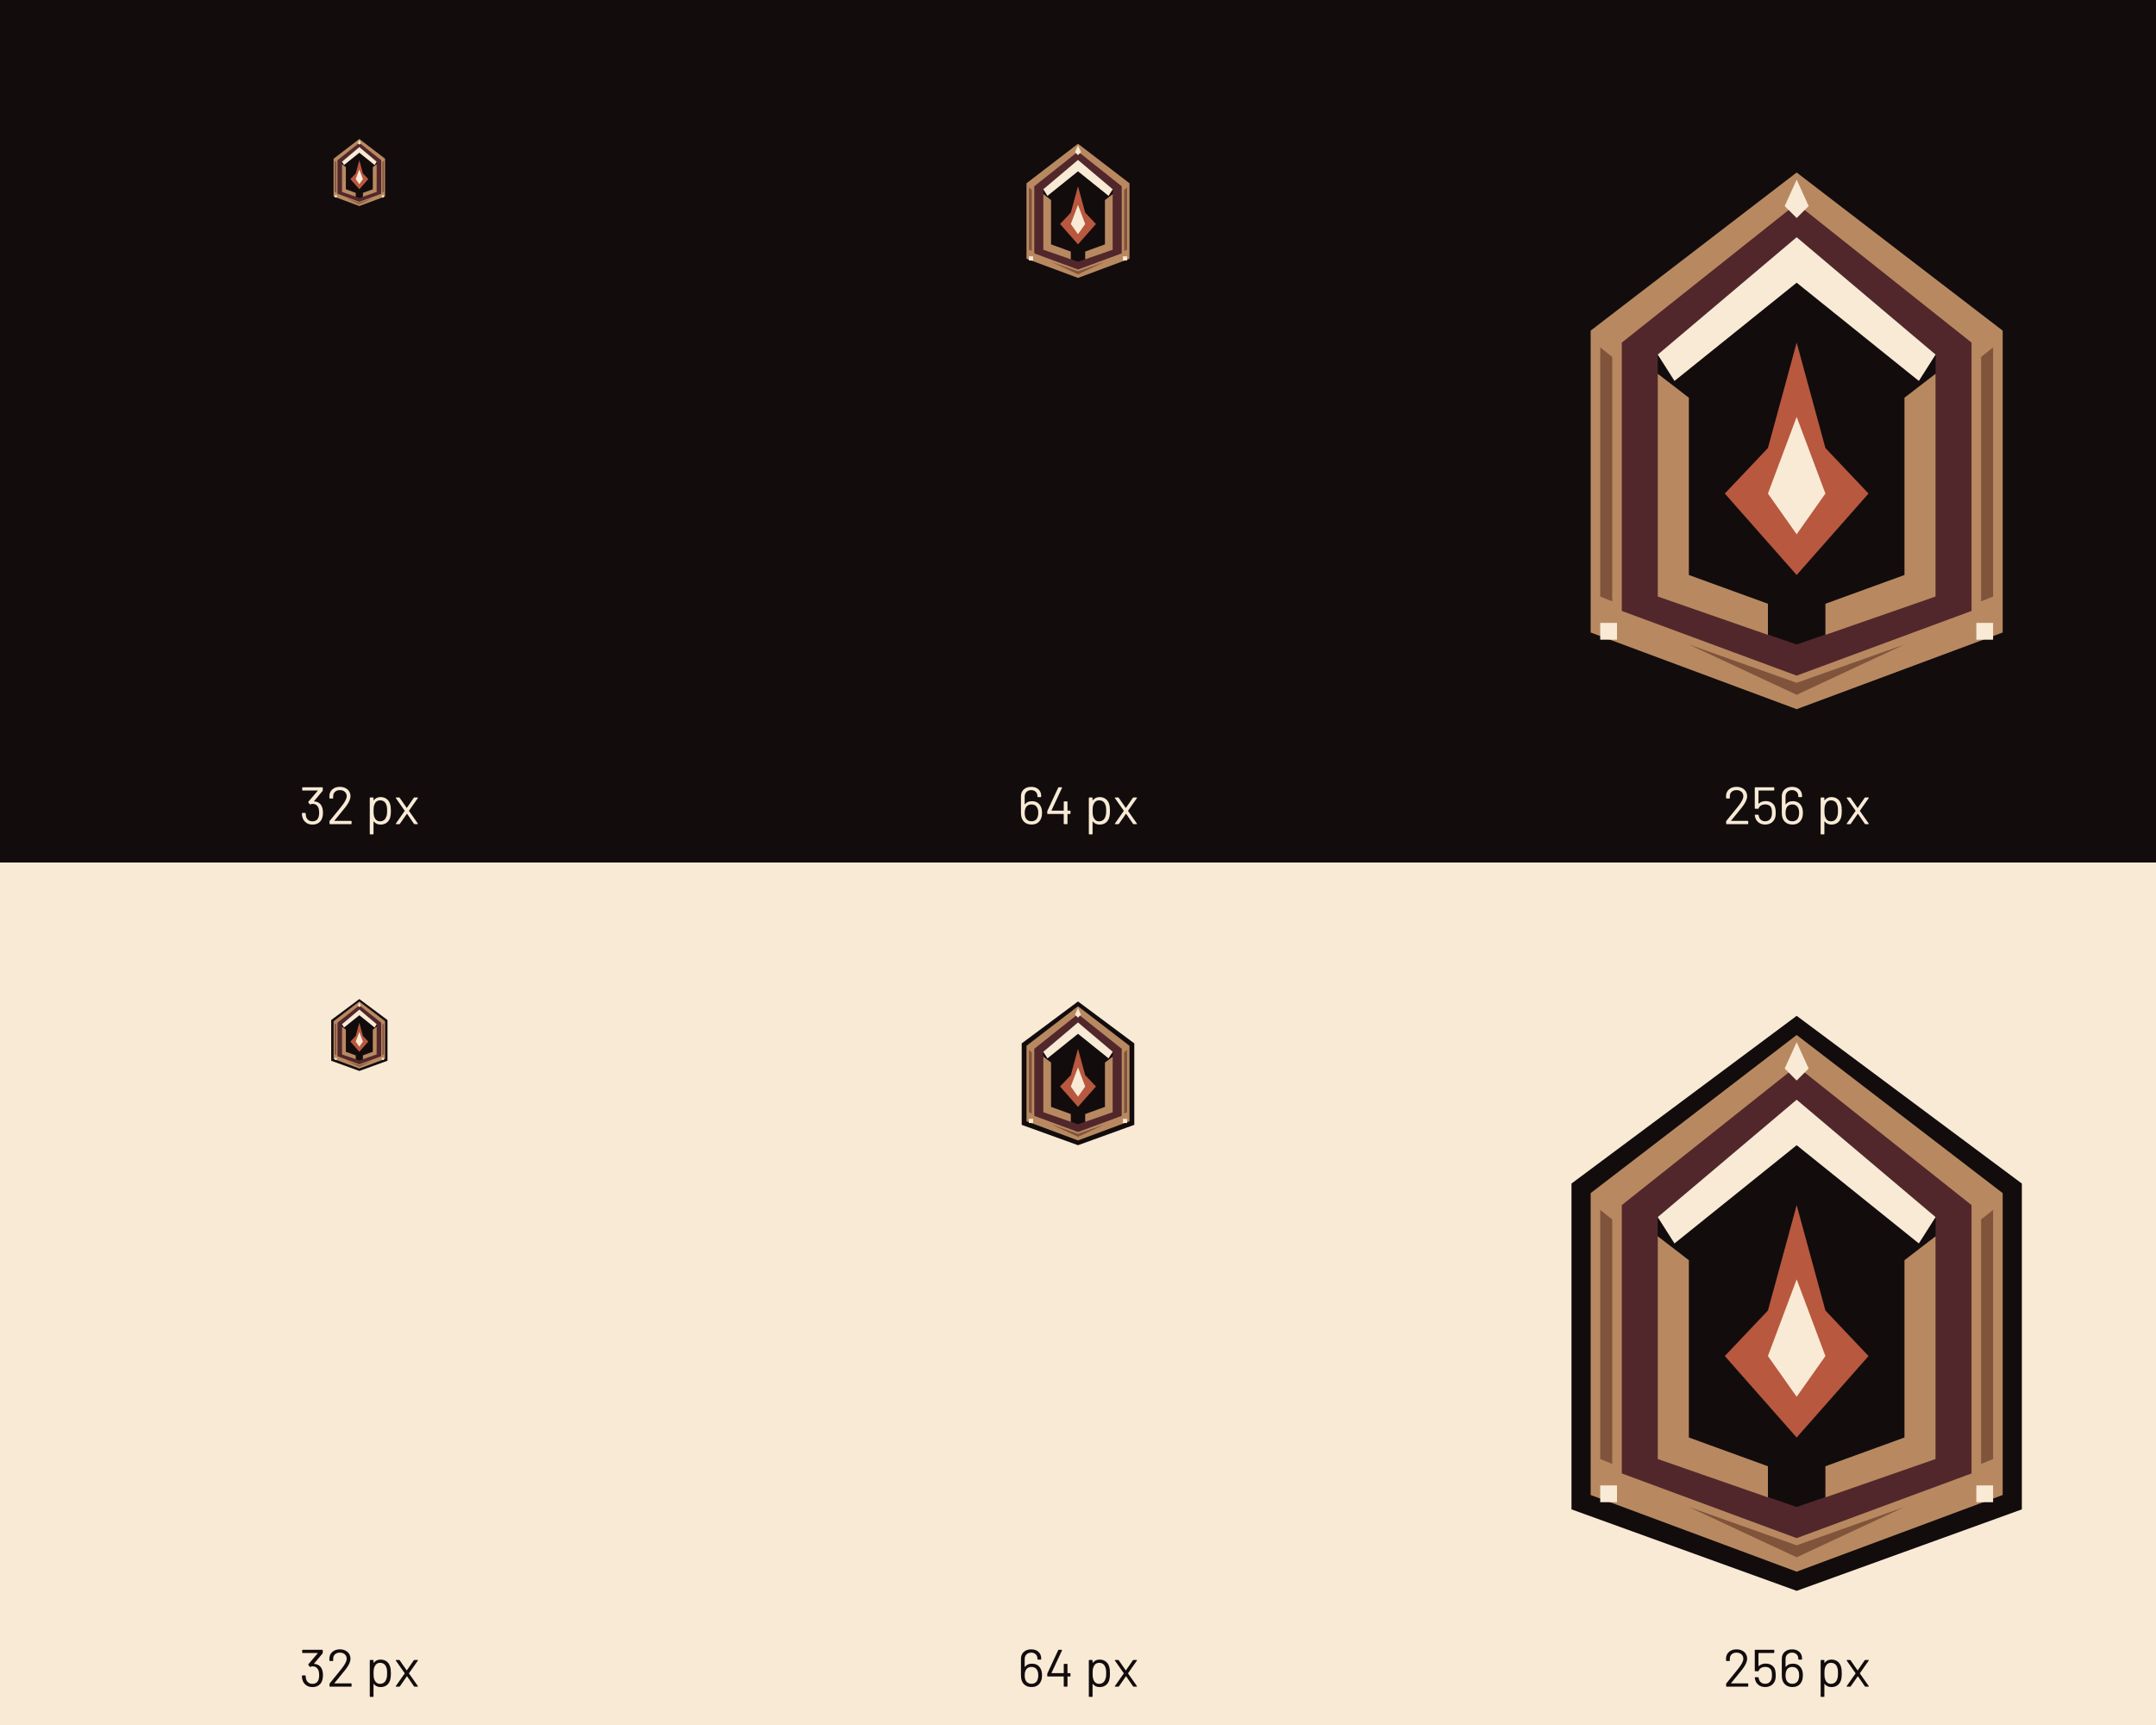
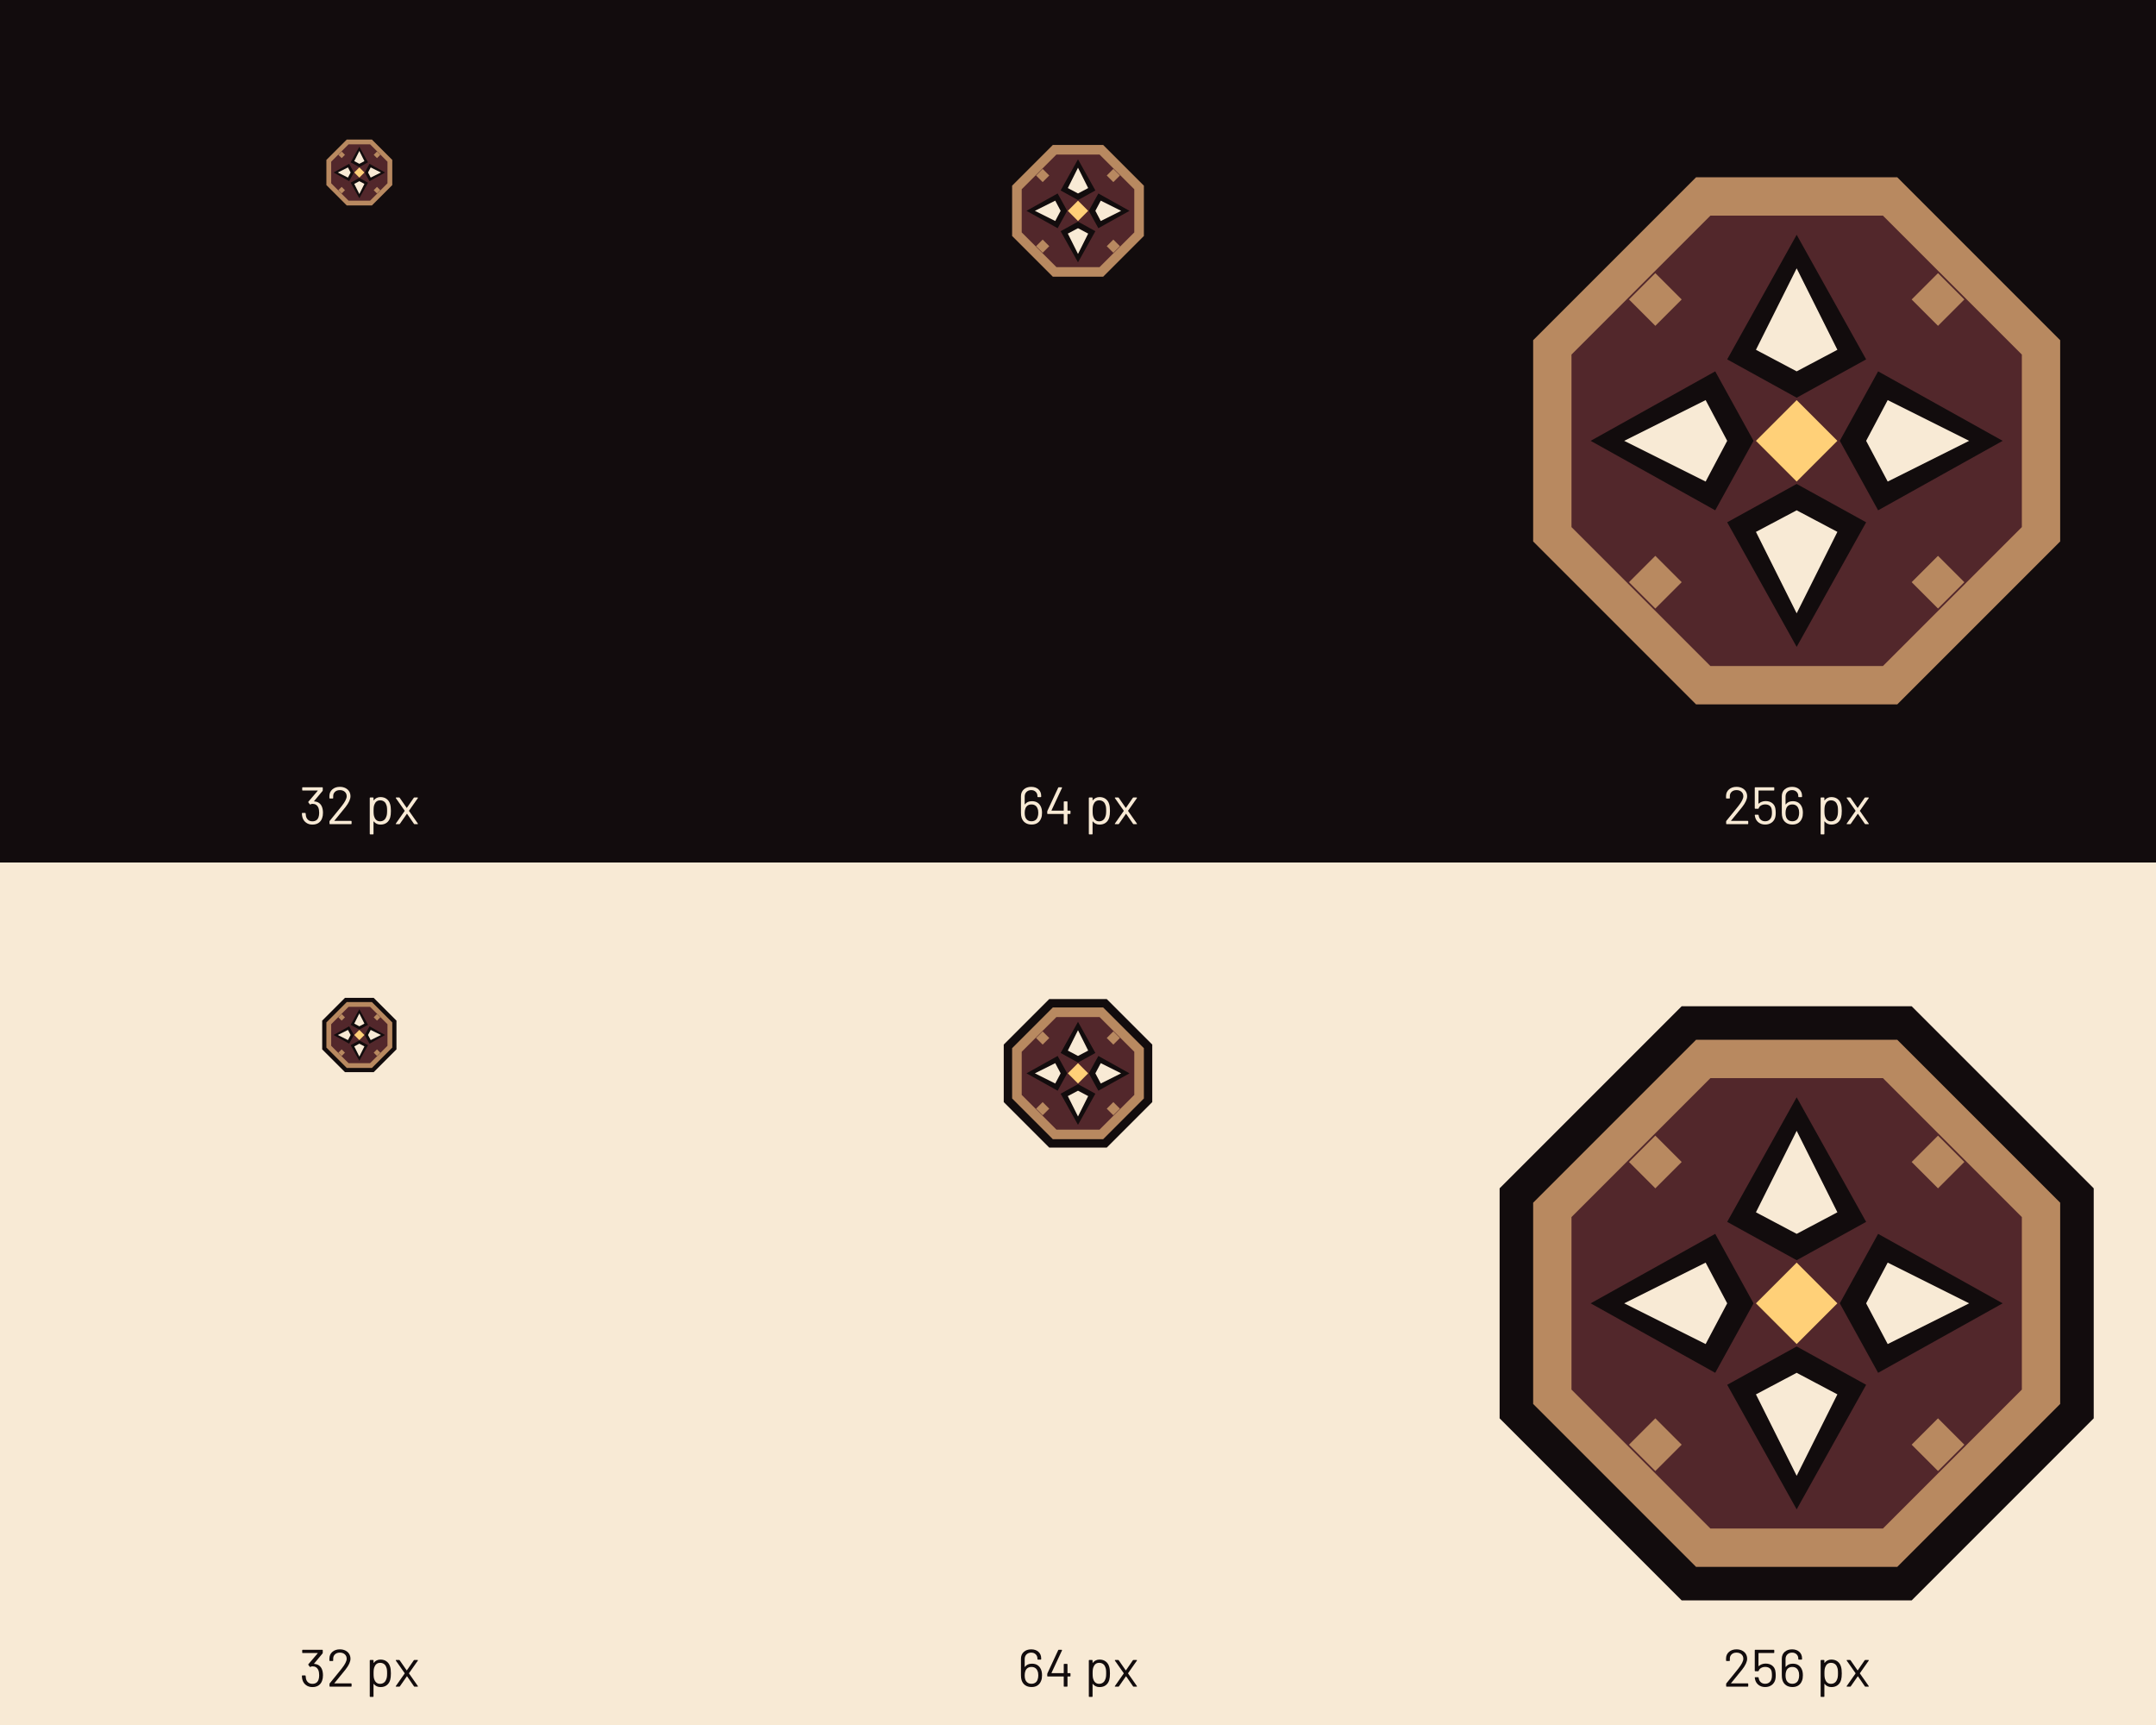
<svg xmlns="http://www.w3.org/2000/svg" width="900" height="720" viewBox="0 0 900 720">
  <path fill="#120C0D" d="M0 0H900V360H0Z" />
  <g transform="translate(134.0 56) scale(0.125)">
-     <path fill="#120C0D" d="M128 8 222 78 222 214 128 248 34 214 34 78Z" />
-     <path fill="#B88960" d="M128 16 214 82 214 208 128 240 42 208 42 82Z" />
-     <path fill="#52272B" d="M128 29 201 87 201 199 128 226 55 199 55 87Z" />
-     <path fill="#120C0D" d="M128 43 186 92 186 193 128 213 70 193 70 92Z" />
-     <path fill="#F8EAD5" d="M128 43 186 92 179 103 128 62 77 103 70 92Z" />
-     <path fill="#B88960" d="M70 100 83 110 83 184 116 196 116 209 70 193Z M186 100 173 110 173 184 140 196 140 209 186 193Z" />
-     <path fill="#B8583F" d="M128 87 140 131 158 150 128 184 98 150 116 131Z" />
-     <path fill="#F8EAD5" d="M128 118 140 150 128 167 116 150Z" />
-     <path fill="#80533B" d="M46 89 51 93 51 195 46 193Z M210 89 205 93 205 195 210 193Z M83 213 128 229 173 213 128 234Z" />
-     <path fill="#F8EAD5" d="M128 19 133 30 128 35 123 30Z M46 204 53 204 53 211 46 211Z M203 204 210 204 210 211 203 211Z" />
+     <path fill="#120C0D" d="M80 4H176L252 80V176L176 252H80L4 176V80Z" />
+     <path fill="#B88960" d="M86 18H170L238 86V170L170 238H86L18 170V86Z" />
+     <path fill="#52272B" d="M92 34H164L222 92V164L164 222H92L34 164V92Z" />
+     <path fill="#120C0D" d="M128 42 157 94 128 110 99 94Z M214 128 162 157 146 128 162 99Z M128 214 99 162 128 146 157 162Z M42 128 94 99 110 128 94 157Z" />
+     <path fill="#F8EAD5" d="M128 56 145 90 128 99 111 90Z M200 128 166 145 157 128 166 111Z M128 200 111 166 128 157 145 166Z M56 128 90 111 99 128 90 145Z" />
+     <path fill="#FFD078" d="M128 111 145 128 128 145 111 128Z" />
+     <path fill="#B88960" d="M69 58 80 69 69 80 58 69Z M187 58 198 69 187 80 176 69Z M69 176 80 187 69 198 58 187Z M187 176 198 187 187 198 176 187Z" />
  </g>
  <g transform="translate(124.92 322) scale(1)">
    <g transform="translate(0 22) scale(0.022 -0.022)">
      <path fill="#F8EAD5" d="M450 214Q450 159 435 117Q415 57 367.5 24.5Q320 -8 250 -8Q180 -8 130.0 28.5Q80 65 61 127Q52 155 50 203Q50 213 60 213H111Q121 213 121 203Q123 174 128 149Q139 105 170.5 79.5Q202 54 249 54Q339 54 366 134Q378 167 378 216Q378 276 362 314Q330 386 249 386Q234 386 212 375Q208 373 206 373Q202 373 199 378L173 413Q168 421 174 427L350 633Q353 638 348 638H66Q56 638 56 648V690Q56 700 66 700H436Q446 700 446 690V641Q446 636 441 629L281 437Q279 435 280.0 433.5Q281 432 284 432Q391 425 430 331Q450 282 450 214Z" />
    </g>
    <g transform="translate(11.33 22) scale(0.022 -0.022)">
      <path fill="#F8EAD5" d="M154 62H468Q478 62 478 52V10Q478 0 468 0H69Q59 0 59 10V52Q59 59 64 64Q98 104 217 252L291 344Q385 463 385 529Q385 582 349.0 614.0Q313 646 255 646Q198 646 163.0 613.5Q128 581 129 528V497Q129 487 119 487H67Q57 487 57 497V537Q59 614 114.5 661.0Q170 708 255 708Q315 708 361.0 685.0Q407 662 432.0 621.5Q457 581 457 530Q457 445 363 325Q314 262 174 93L152 67Q149 62 154 62Z" />
    </g>
    <g transform="translate(23.122 22) scale(0.022 -0.022)">
      <path fill="#F8EAD5" d="" />
    </g>
    <g transform="translate(27.522 22) scale(0.022 -0.022)">
      <path fill="#F8EAD5" d="M488 253Q488 173 475 129Q457 65 409.5 28.5Q362 -8 290 -8Q251 -8 218.0 7.5Q185 23 163 52Q161 54 159.5 53.5Q158 53 158 51V-184Q158 -194 148 -194H97Q87 -194 87 -184V496Q87 506 97 506H148Q158 506 158 496V454Q158 452 159.5 451.5Q161 451 163 453Q185 482 217.5 498.0Q250 514 290 514Q360 514 407.5 478.0Q455 442 473 380Q488 332 488 253ZM416 253Q416 300 412.0 326.5Q408 353 398 374Q386 410 355.5 431.0Q325 452 283 452Q243 452 216.0 431.0Q189 410 176 375Q167 355 163.0 328.0Q159 301 159 253Q159 205 163.0 177.5Q167 150 177 129Q189 95 216.5 74.5Q244 54 282 54Q322 54 351.5 74.0Q381 94 394 127Q405 149 410.5 176.5Q416 204 416 253Z" />
    </g>
    <g transform="translate(39.666 22) scale(0.022 -0.022)">
      <path fill="#F8EAD5" d="M30 12 197 250Q199 253 197 256L30 494Q28 496 28 499Q28 506 37 506H91Q99 506 103 500L234 311Q235 310 237.0 310.0Q239 310 240 311L370 500Q374 506 382 506H441Q447 506 449.0 502.5Q451 499 447 494L280 256Q279 253 280 250L447 12Q449 10 449 6Q449 4 447.0 2.0Q445 0 441 0H386Q378 0 374 6L244 195Q243 197 241.0 197.0Q239 197 238 195L106 6Q102 0 94 0H37Q31 0 28.5 4.0Q26 8 30 12Z" />
    </g>
  </g>
  <g transform="translate(418.0 56) scale(0.25)">
-     <path fill="#120C0D" d="M128 8 222 78 222 214 128 248 34 214 34 78Z" />
-     <path fill="#B88960" d="M128 16 214 82 214 208 128 240 42 208 42 82Z" />
-     <path fill="#52272B" d="M128 29 201 87 201 199 128 226 55 199 55 87Z" />
-     <path fill="#120C0D" d="M128 43 186 92 186 193 128 213 70 193 70 92Z" />
-     <path fill="#F8EAD5" d="M128 43 186 92 179 103 128 62 77 103 70 92Z" />
-     <path fill="#B88960" d="M70 100 83 110 83 184 116 196 116 209 70 193Z M186 100 173 110 173 184 140 196 140 209 186 193Z" />
-     <path fill="#B8583F" d="M128 87 140 131 158 150 128 184 98 150 116 131Z" />
-     <path fill="#F8EAD5" d="M128 118 140 150 128 167 116 150Z" />
-     <path fill="#80533B" d="M46 89 51 93 51 195 46 193Z M210 89 205 93 205 195 210 193Z M83 213 128 229 173 213 128 234Z" />
-     <path fill="#F8EAD5" d="M128 19 133 30 128 35 123 30Z M46 204 53 204 53 211 46 211Z M203 204 210 204 210 211 203 211Z" />
+     <path fill="#120C0D" d="M80 4H176L252 80V176L176 252H80L4 176V80Z" />
+     <path fill="#B88960" d="M86 18H170L238 86V170L170 238H86L18 170V86Z" />
+     <path fill="#52272B" d="M92 34H164L222 92V164L164 222H92L34 164V92Z" />
+     <path fill="#120C0D" d="M128 42 157 94 128 110 99 94Z M214 128 162 157 146 128 162 99Z M128 214 99 162 128 146 157 162Z M42 128 94 99 110 128 94 157Z" />
+     <path fill="#F8EAD5" d="M128 56 145 90 128 99 111 90Z M200 128 166 145 157 128 166 111Z M128 200 111 166 128 157 145 166Z M56 128 90 111 99 128 90 145Z" />
+     <path fill="#FFD078" d="M128 111 145 128 128 145 111 128Z" />
+     <path fill="#B88960" d="M69 58 80 69 69 80 58 69Z M187 58 198 69 187 80 176 69Z M69 176 80 187 69 198 58 187Z M187 176 198 187 187 198 176 187Z" />
  </g>
  <g transform="translate(424.755 322) scale(1)">
    <g transform="translate(0 22) scale(0.022 -0.022)">
      <path fill="#F8EAD5" d="M465 215Q465 153 449 115Q428 57 382.0 25.0Q336 -7 267 -7Q195 -7 146.0 27.0Q97 61 77 123Q65 163 65 217V529Q65 611 119.0 659.5Q173 708 260 708Q345 708 397.0 661.0Q449 614 449 537V523Q449 513 439 513H388Q378 513 378 523V531Q378 582 345.0 614.0Q312 646 260 646Q206 646 171.0 612.5Q136 579 136 524V377Q136 375 138.0 374.5Q140 374 141 376Q185 436 274 436Q337 436 379.5 408.0Q422 380 444 329Q465 284 465 215ZM394 215Q394 267 380 295Q368 332 338.0 353.0Q308 374 264 374Q220 374 190.0 352.5Q160 331 148 293Q136 262 136 212Q136 168 146 139Q158 101 188.5 78.0Q219 55 265 55Q308 55 339.0 76.5Q370 98 382 139Q394 170 394 215Z" />
    </g>
    <g transform="translate(11.33 22) scale(0.022 -0.022)">
      <path fill="#F8EAD5" d="M490 247V203Q490 193 480 193H437Q433 193 433 189V10Q433 0 423 0H372Q362 0 362 10V189Q362 193 358 193H59Q49 193 49 203V240Q49 245 52 252L257 693Q260 700 268 700H321Q326 700 328.5 696.5Q331 693 329 688L130 262Q129 260 130.0 258.5Q131 257 133 257H358Q362 257 362 261V422Q362 432 372 432H423Q433 432 433 422V261Q433 257 437 257H480Q490 257 490 247Z" />
    </g>
    <g transform="translate(23.452 22) scale(0.022 -0.022)">
      <path fill="#F8EAD5" d="" />
    </g>
    <g transform="translate(27.852 22) scale(0.022 -0.022)">
      <path fill="#F8EAD5" d="M488 253Q488 173 475 129Q457 65 409.5 28.5Q362 -8 290 -8Q251 -8 218.0 7.5Q185 23 163 52Q161 54 159.5 53.5Q158 53 158 51V-184Q158 -194 148 -194H97Q87 -194 87 -184V496Q87 506 97 506H148Q158 506 158 496V454Q158 452 159.5 451.5Q161 451 163 453Q185 482 217.5 498.0Q250 514 290 514Q360 514 407.5 478.0Q455 442 473 380Q488 332 488 253ZM416 253Q416 300 412.0 326.5Q408 353 398 374Q386 410 355.5 431.0Q325 452 283 452Q243 452 216.0 431.0Q189 410 176 375Q167 355 163.0 328.0Q159 301 159 253Q159 205 163.0 177.5Q167 150 177 129Q189 95 216.5 74.5Q244 54 282 54Q322 54 351.5 74.0Q381 94 394 127Q405 149 410.5 176.5Q416 204 416 253Z" />
    </g>
    <g transform="translate(39.996 22) scale(0.022 -0.022)">
      <path fill="#F8EAD5" d="M30 12 197 250Q199 253 197 256L30 494Q28 496 28 499Q28 506 37 506H91Q99 506 103 500L234 311Q235 310 237.0 310.0Q239 310 240 311L370 500Q374 506 382 506H441Q447 506 449.0 502.5Q451 499 447 494L280 256Q279 253 280 250L447 12Q449 10 449 6Q449 4 447.0 2.0Q445 0 441 0H386Q378 0 374 6L244 195Q243 197 241.0 197.0Q239 197 238 195L106 6Q102 0 94 0H37Q31 0 28.5 4.0Q26 8 30 12Z" />
    </g>
  </g>
  <g transform="translate(622.0 56) scale(1.0)">
-     <path fill="#120C0D" d="M128 8 222 78 222 214 128 248 34 214 34 78Z" />
-     <path fill="#B88960" d="M128 16 214 82 214 208 128 240 42 208 42 82Z" />
-     <path fill="#52272B" d="M128 29 201 87 201 199 128 226 55 199 55 87Z" />
-     <path fill="#120C0D" d="M128 43 186 92 186 193 128 213 70 193 70 92Z" />
-     <path fill="#F8EAD5" d="M128 43 186 92 179 103 128 62 77 103 70 92Z" />
-     <path fill="#B88960" d="M70 100 83 110 83 184 116 196 116 209 70 193Z M186 100 173 110 173 184 140 196 140 209 186 193Z" />
-     <path fill="#B8583F" d="M128 87 140 131 158 150 128 184 98 150 116 131Z" />
-     <path fill="#F8EAD5" d="M128 118 140 150 128 167 116 150Z" />
-     <path fill="#80533B" d="M46 89 51 93 51 195 46 193Z M210 89 205 93 205 195 210 193Z M83 213 128 229 173 213 128 234Z" />
-     <path fill="#F8EAD5" d="M128 19 133 30 128 35 123 30Z M46 204 53 204 53 211 46 211Z M203 204 210 204 210 211 203 211Z" />
+     <path fill="#120C0D" d="M80 4H176L252 80V176L176 252H80L4 176V80Z" />
+     <path fill="#B88960" d="M86 18H170L238 86V170L170 238H86L18 170V86Z" />
+     <path fill="#52272B" d="M92 34H164L222 92V164L164 222H92L34 164V92Z" />
+     <path fill="#120C0D" d="M128 42 157 94 128 110 99 94Z M214 128 162 157 146 128 162 99Z M128 214 99 162 128 146 157 162Z M42 128 94 99 110 128 94 157Z" />
+     <path fill="#F8EAD5" d="M128 56 145 90 128 99 111 90Z M200 128 166 145 157 128 166 111Z M128 200 111 166 128 157 145 166Z M56 128 90 111 99 128 90 145Z" />
+     <path fill="#FFD078" d="M128 111 145 128 128 145 111 128Z" />
+     <path fill="#B88960" d="M69 58 80 69 69 80 58 69Z M187 58 198 69 187 80 176 69Z M69 176 80 187 69 198 58 187Z M187 176 198 187 187 198 176 187Z" />
  </g>
  <g transform="translate(719.266 322) scale(1)">
    <g transform="translate(0 22) scale(0.022 -0.022)">
      <path fill="#F8EAD5" d="M154 62H468Q478 62 478 52V10Q478 0 468 0H69Q59 0 59 10V52Q59 59 64 64Q98 104 217 252L291 344Q385 463 385 529Q385 582 349.0 614.0Q313 646 255 646Q198 646 163.0 613.5Q128 581 129 528V497Q129 487 119 487H67Q57 487 57 497V537Q59 614 114.5 661.0Q170 708 255 708Q315 708 361.0 685.0Q407 662 432.0 621.5Q457 581 457 530Q457 445 363 325Q314 262 174 93L152 67Q149 62 154 62Z" />
    </g>
    <g transform="translate(11.792 22) scale(0.022 -0.022)">
      <path fill="#F8EAD5" d="M464 216Q464 167 455 132Q438 68 387.0 30.5Q336 -7 264 -7Q193 -7 143.0 29.0Q93 65 75 125Q68 147 66 169V171Q66 179 75 179H128Q138 179 139 169Q139 163 143 149Q153 106 184.5 80.5Q216 55 263 55Q311 55 343.5 82.0Q376 109 386 156Q392 179 392 216Q392 250 387 281Q380 327 347.0 351.0Q314 375 265 375Q221 375 186.0 355.0Q151 335 141 302Q138 293 130 293H76Q66 293 66 303V690Q66 700 76 700H426Q436 700 436 690V648Q436 638 426 638H141Q137 638 137 634L136 392Q136 390 137.5 389.0Q139 388 141 390Q166 413 200.0 425.5Q234 438 272 438Q343 438 392.0 403.5Q441 369 455 306Q464 262 464 216Z" />
    </g>
    <g transform="translate(23.1 22) scale(0.022 -0.022)">
      <path fill="#F8EAD5" d="M465 215Q465 153 449 115Q428 57 382.0 25.0Q336 -7 267 -7Q195 -7 146.0 27.0Q97 61 77 123Q65 163 65 217V529Q65 611 119.0 659.5Q173 708 260 708Q345 708 397.0 661.0Q449 614 449 537V523Q449 513 439 513H388Q378 513 378 523V531Q378 582 345.0 614.0Q312 646 260 646Q206 646 171.0 612.5Q136 579 136 524V377Q136 375 138.0 374.5Q140 374 141 376Q185 436 274 436Q337 436 379.5 408.0Q422 380 444 329Q465 284 465 215ZM394 215Q394 267 380 295Q368 332 338.0 353.0Q308 374 264 374Q220 374 190.0 352.5Q160 331 148 293Q136 262 136 212Q136 168 146 139Q158 101 188.5 78.0Q219 55 265 55Q308 55 339.0 76.5Q370 98 382 139Q394 170 394 215Z" />
    </g>
    <g transform="translate(34.43 22) scale(0.022 -0.022)">
      <path fill="#F8EAD5" d="" />
    </g>
    <g transform="translate(38.83 22) scale(0.022 -0.022)">
      <path fill="#F8EAD5" d="M488 253Q488 173 475 129Q457 65 409.5 28.5Q362 -8 290 -8Q251 -8 218.0 7.5Q185 23 163 52Q161 54 159.5 53.5Q158 53 158 51V-184Q158 -194 148 -194H97Q87 -194 87 -184V496Q87 506 97 506H148Q158 506 158 496V454Q158 452 159.5 451.5Q161 451 163 453Q185 482 217.5 498.0Q250 514 290 514Q360 514 407.5 478.0Q455 442 473 380Q488 332 488 253ZM416 253Q416 300 412.0 326.5Q408 353 398 374Q386 410 355.5 431.0Q325 452 283 452Q243 452 216.0 431.0Q189 410 176 375Q167 355 163.0 328.0Q159 301 159 253Q159 205 163.0 177.5Q167 150 177 129Q189 95 216.5 74.5Q244 54 282 54Q322 54 351.5 74.0Q381 94 394 127Q405 149 410.5 176.5Q416 204 416 253Z" />
    </g>
    <g transform="translate(50.974 22) scale(0.022 -0.022)">
      <path fill="#F8EAD5" d="M30 12 197 250Q199 253 197 256L30 494Q28 496 28 499Q28 506 37 506H91Q99 506 103 500L234 311Q235 310 237.0 310.0Q239 310 240 311L370 500Q374 506 382 506H441Q447 506 449.0 502.5Q451 499 447 494L280 256Q279 253 280 250L447 12Q449 10 449 6Q449 4 447.0 2.0Q445 0 441 0H386Q378 0 374 6L244 195Q243 197 241.0 197.0Q239 197 238 195L106 6Q102 0 94 0H37Q31 0 28.5 4.0Q26 8 30 12Z" />
    </g>
  </g>
  <path fill="#F8EAD5" d="M0 360H900V720H0Z" />
  <g transform="translate(134.0 416) scale(0.125)">
-     <path fill="#120C0D" d="M128 8 222 78 222 214 128 248 34 214 34 78Z" />
-     <path fill="#B88960" d="M128 16 214 82 214 208 128 240 42 208 42 82Z" />
-     <path fill="#52272B" d="M128 29 201 87 201 199 128 226 55 199 55 87Z" />
-     <path fill="#120C0D" d="M128 43 186 92 186 193 128 213 70 193 70 92Z" />
-     <path fill="#F8EAD5" d="M128 43 186 92 179 103 128 62 77 103 70 92Z" />
-     <path fill="#B88960" d="M70 100 83 110 83 184 116 196 116 209 70 193Z M186 100 173 110 173 184 140 196 140 209 186 193Z" />
-     <path fill="#B8583F" d="M128 87 140 131 158 150 128 184 98 150 116 131Z" />
-     <path fill="#F8EAD5" d="M128 118 140 150 128 167 116 150Z" />
-     <path fill="#80533B" d="M46 89 51 93 51 195 46 193Z M210 89 205 93 205 195 210 193Z M83 213 128 229 173 213 128 234Z" />
-     <path fill="#F8EAD5" d="M128 19 133 30 128 35 123 30Z M46 204 53 204 53 211 46 211Z M203 204 210 204 210 211 203 211Z" />
+     <path fill="#120C0D" d="M80 4H176L252 80V176L176 252H80L4 176V80Z" />
+     <path fill="#B88960" d="M86 18H170L238 86V170L170 238H86L18 170V86Z" />
+     <path fill="#52272B" d="M92 34H164L222 92V164L164 222H92L34 164V92Z" />
+     <path fill="#120C0D" d="M128 42 157 94 128 110 99 94Z M214 128 162 157 146 128 162 99Z M128 214 99 162 128 146 157 162Z M42 128 94 99 110 128 94 157Z" />
+     <path fill="#F8EAD5" d="M128 56 145 90 128 99 111 90Z M200 128 166 145 157 128 166 111Z M128 200 111 166 128 157 145 166Z M56 128 90 111 99 128 90 145Z" />
+     <path fill="#FFD078" d="M128 111 145 128 128 145 111 128Z" />
+     <path fill="#B88960" d="M69 58 80 69 69 80 58 69Z M187 58 198 69 187 80 176 69Z M69 176 80 187 69 198 58 187Z M187 176 198 187 187 198 176 187Z" />
  </g>
  <g transform="translate(124.92 682) scale(1)">
    <g transform="translate(0 22) scale(0.022 -0.022)">
      <path fill="#120C0D" d="M450 214Q450 159 435 117Q415 57 367.5 24.5Q320 -8 250 -8Q180 -8 130.0 28.5Q80 65 61 127Q52 155 50 203Q50 213 60 213H111Q121 213 121 203Q123 174 128 149Q139 105 170.5 79.5Q202 54 249 54Q339 54 366 134Q378 167 378 216Q378 276 362 314Q330 386 249 386Q234 386 212 375Q208 373 206 373Q202 373 199 378L173 413Q168 421 174 427L350 633Q353 638 348 638H66Q56 638 56 648V690Q56 700 66 700H436Q446 700 446 690V641Q446 636 441 629L281 437Q279 435 280.0 433.5Q281 432 284 432Q391 425 430 331Q450 282 450 214Z" />
    </g>
    <g transform="translate(11.33 22) scale(0.022 -0.022)">
      <path fill="#120C0D" d="M154 62H468Q478 62 478 52V10Q478 0 468 0H69Q59 0 59 10V52Q59 59 64 64Q98 104 217 252L291 344Q385 463 385 529Q385 582 349.0 614.0Q313 646 255 646Q198 646 163.0 613.5Q128 581 129 528V497Q129 487 119 487H67Q57 487 57 497V537Q59 614 114.5 661.0Q170 708 255 708Q315 708 361.0 685.0Q407 662 432.0 621.5Q457 581 457 530Q457 445 363 325Q314 262 174 93L152 67Q149 62 154 62Z" />
    </g>
    <g transform="translate(23.122 22) scale(0.022 -0.022)">
      <path fill="#120C0D" d="" />
    </g>
    <g transform="translate(27.522 22) scale(0.022 -0.022)">
      <path fill="#120C0D" d="M488 253Q488 173 475 129Q457 65 409.5 28.5Q362 -8 290 -8Q251 -8 218.0 7.5Q185 23 163 52Q161 54 159.5 53.5Q158 53 158 51V-184Q158 -194 148 -194H97Q87 -194 87 -184V496Q87 506 97 506H148Q158 506 158 496V454Q158 452 159.5 451.5Q161 451 163 453Q185 482 217.5 498.0Q250 514 290 514Q360 514 407.5 478.0Q455 442 473 380Q488 332 488 253ZM416 253Q416 300 412.0 326.5Q408 353 398 374Q386 410 355.5 431.0Q325 452 283 452Q243 452 216.0 431.0Q189 410 176 375Q167 355 163.0 328.0Q159 301 159 253Q159 205 163.0 177.5Q167 150 177 129Q189 95 216.5 74.5Q244 54 282 54Q322 54 351.5 74.0Q381 94 394 127Q405 149 410.5 176.5Q416 204 416 253Z" />
    </g>
    <g transform="translate(39.666 22) scale(0.022 -0.022)">
      <path fill="#120C0D" d="M30 12 197 250Q199 253 197 256L30 494Q28 496 28 499Q28 506 37 506H91Q99 506 103 500L234 311Q235 310 237.0 310.0Q239 310 240 311L370 500Q374 506 382 506H441Q447 506 449.0 502.5Q451 499 447 494L280 256Q279 253 280 250L447 12Q449 10 449 6Q449 4 447.0 2.0Q445 0 441 0H386Q378 0 374 6L244 195Q243 197 241.0 197.0Q239 197 238 195L106 6Q102 0 94 0H37Q31 0 28.5 4.0Q26 8 30 12Z" />
    </g>
  </g>
  <g transform="translate(418.0 416) scale(0.25)">
-     <path fill="#120C0D" d="M128 8 222 78 222 214 128 248 34 214 34 78Z" />
-     <path fill="#B88960" d="M128 16 214 82 214 208 128 240 42 208 42 82Z" />
-     <path fill="#52272B" d="M128 29 201 87 201 199 128 226 55 199 55 87Z" />
-     <path fill="#120C0D" d="M128 43 186 92 186 193 128 213 70 193 70 92Z" />
-     <path fill="#F8EAD5" d="M128 43 186 92 179 103 128 62 77 103 70 92Z" />
-     <path fill="#B88960" d="M70 100 83 110 83 184 116 196 116 209 70 193Z M186 100 173 110 173 184 140 196 140 209 186 193Z" />
-     <path fill="#B8583F" d="M128 87 140 131 158 150 128 184 98 150 116 131Z" />
-     <path fill="#F8EAD5" d="M128 118 140 150 128 167 116 150Z" />
-     <path fill="#80533B" d="M46 89 51 93 51 195 46 193Z M210 89 205 93 205 195 210 193Z M83 213 128 229 173 213 128 234Z" />
-     <path fill="#F8EAD5" d="M128 19 133 30 128 35 123 30Z M46 204 53 204 53 211 46 211Z M203 204 210 204 210 211 203 211Z" />
+     <path fill="#120C0D" d="M80 4H176L252 80V176L176 252H80L4 176V80Z" />
+     <path fill="#B88960" d="M86 18H170L238 86V170L170 238H86L18 170V86Z" />
+     <path fill="#52272B" d="M92 34H164L222 92V164L164 222H92L34 164V92Z" />
+     <path fill="#120C0D" d="M128 42 157 94 128 110 99 94Z M214 128 162 157 146 128 162 99Z M128 214 99 162 128 146 157 162Z M42 128 94 99 110 128 94 157Z" />
+     <path fill="#F8EAD5" d="M128 56 145 90 128 99 111 90Z M200 128 166 145 157 128 166 111Z M128 200 111 166 128 157 145 166Z M56 128 90 111 99 128 90 145Z" />
+     <path fill="#FFD078" d="M128 111 145 128 128 145 111 128Z" />
+     <path fill="#B88960" d="M69 58 80 69 69 80 58 69Z M187 58 198 69 187 80 176 69Z M69 176 80 187 69 198 58 187Z M187 176 198 187 187 198 176 187Z" />
  </g>
  <g transform="translate(424.755 682) scale(1)">
    <g transform="translate(0 22) scale(0.022 -0.022)">
      <path fill="#120C0D" d="M465 215Q465 153 449 115Q428 57 382.0 25.0Q336 -7 267 -7Q195 -7 146.0 27.0Q97 61 77 123Q65 163 65 217V529Q65 611 119.0 659.5Q173 708 260 708Q345 708 397.0 661.0Q449 614 449 537V523Q449 513 439 513H388Q378 513 378 523V531Q378 582 345.0 614.0Q312 646 260 646Q206 646 171.0 612.5Q136 579 136 524V377Q136 375 138.0 374.5Q140 374 141 376Q185 436 274 436Q337 436 379.5 408.0Q422 380 444 329Q465 284 465 215ZM394 215Q394 267 380 295Q368 332 338.0 353.0Q308 374 264 374Q220 374 190.0 352.5Q160 331 148 293Q136 262 136 212Q136 168 146 139Q158 101 188.5 78.0Q219 55 265 55Q308 55 339.0 76.5Q370 98 382 139Q394 170 394 215Z" />
    </g>
    <g transform="translate(11.33 22) scale(0.022 -0.022)">
      <path fill="#120C0D" d="M490 247V203Q490 193 480 193H437Q433 193 433 189V10Q433 0 423 0H372Q362 0 362 10V189Q362 193 358 193H59Q49 193 49 203V240Q49 245 52 252L257 693Q260 700 268 700H321Q326 700 328.5 696.5Q331 693 329 688L130 262Q129 260 130.0 258.5Q131 257 133 257H358Q362 257 362 261V422Q362 432 372 432H423Q433 432 433 422V261Q433 257 437 257H480Q490 257 490 247Z" />
    </g>
    <g transform="translate(23.452 22) scale(0.022 -0.022)">
      <path fill="#120C0D" d="" />
    </g>
    <g transform="translate(27.852 22) scale(0.022 -0.022)">
      <path fill="#120C0D" d="M488 253Q488 173 475 129Q457 65 409.5 28.5Q362 -8 290 -8Q251 -8 218.0 7.5Q185 23 163 52Q161 54 159.5 53.5Q158 53 158 51V-184Q158 -194 148 -194H97Q87 -194 87 -184V496Q87 506 97 506H148Q158 506 158 496V454Q158 452 159.5 451.5Q161 451 163 453Q185 482 217.5 498.0Q250 514 290 514Q360 514 407.5 478.0Q455 442 473 380Q488 332 488 253ZM416 253Q416 300 412.0 326.5Q408 353 398 374Q386 410 355.5 431.0Q325 452 283 452Q243 452 216.0 431.0Q189 410 176 375Q167 355 163.0 328.0Q159 301 159 253Q159 205 163.0 177.5Q167 150 177 129Q189 95 216.5 74.5Q244 54 282 54Q322 54 351.5 74.0Q381 94 394 127Q405 149 410.5 176.5Q416 204 416 253Z" />
    </g>
    <g transform="translate(39.996 22) scale(0.022 -0.022)">
      <path fill="#120C0D" d="M30 12 197 250Q199 253 197 256L30 494Q28 496 28 499Q28 506 37 506H91Q99 506 103 500L234 311Q235 310 237.0 310.0Q239 310 240 311L370 500Q374 506 382 506H441Q447 506 449.0 502.5Q451 499 447 494L280 256Q279 253 280 250L447 12Q449 10 449 6Q449 4 447.0 2.0Q445 0 441 0H386Q378 0 374 6L244 195Q243 197 241.0 197.0Q239 197 238 195L106 6Q102 0 94 0H37Q31 0 28.5 4.0Q26 8 30 12Z" />
    </g>
  </g>
  <g transform="translate(622.0 416) scale(1.0)">
-     <path fill="#120C0D" d="M128 8 222 78 222 214 128 248 34 214 34 78Z" />
-     <path fill="#B88960" d="M128 16 214 82 214 208 128 240 42 208 42 82Z" />
-     <path fill="#52272B" d="M128 29 201 87 201 199 128 226 55 199 55 87Z" />
-     <path fill="#120C0D" d="M128 43 186 92 186 193 128 213 70 193 70 92Z" />
-     <path fill="#F8EAD5" d="M128 43 186 92 179 103 128 62 77 103 70 92Z" />
-     <path fill="#B88960" d="M70 100 83 110 83 184 116 196 116 209 70 193Z M186 100 173 110 173 184 140 196 140 209 186 193Z" />
-     <path fill="#B8583F" d="M128 87 140 131 158 150 128 184 98 150 116 131Z" />
-     <path fill="#F8EAD5" d="M128 118 140 150 128 167 116 150Z" />
-     <path fill="#80533B" d="M46 89 51 93 51 195 46 193Z M210 89 205 93 205 195 210 193Z M83 213 128 229 173 213 128 234Z" />
-     <path fill="#F8EAD5" d="M128 19 133 30 128 35 123 30Z M46 204 53 204 53 211 46 211Z M203 204 210 204 210 211 203 211Z" />
+     <path fill="#120C0D" d="M80 4H176L252 80V176L176 252H80L4 176V80Z" />
+     <path fill="#B88960" d="M86 18H170L238 86V170L170 238H86L18 170V86Z" />
+     <path fill="#52272B" d="M92 34H164L222 92V164L164 222H92L34 164V92Z" />
+     <path fill="#120C0D" d="M128 42 157 94 128 110 99 94Z M214 128 162 157 146 128 162 99Z M128 214 99 162 128 146 157 162Z M42 128 94 99 110 128 94 157Z" />
+     <path fill="#F8EAD5" d="M128 56 145 90 128 99 111 90Z M200 128 166 145 157 128 166 111Z M128 200 111 166 128 157 145 166Z M56 128 90 111 99 128 90 145Z" />
+     <path fill="#FFD078" d="M128 111 145 128 128 145 111 128Z" />
+     <path fill="#B88960" d="M69 58 80 69 69 80 58 69Z M187 58 198 69 187 80 176 69Z M69 176 80 187 69 198 58 187Z M187 176 198 187 187 198 176 187Z" />
  </g>
  <g transform="translate(719.266 682) scale(1)">
    <g transform="translate(0 22) scale(0.022 -0.022)">
      <path fill="#120C0D" d="M154 62H468Q478 62 478 52V10Q478 0 468 0H69Q59 0 59 10V52Q59 59 64 64Q98 104 217 252L291 344Q385 463 385 529Q385 582 349.0 614.0Q313 646 255 646Q198 646 163.0 613.5Q128 581 129 528V497Q129 487 119 487H67Q57 487 57 497V537Q59 614 114.5 661.0Q170 708 255 708Q315 708 361.0 685.0Q407 662 432.0 621.5Q457 581 457 530Q457 445 363 325Q314 262 174 93L152 67Q149 62 154 62Z" />
    </g>
    <g transform="translate(11.792 22) scale(0.022 -0.022)">
      <path fill="#120C0D" d="M464 216Q464 167 455 132Q438 68 387.0 30.5Q336 -7 264 -7Q193 -7 143.0 29.0Q93 65 75 125Q68 147 66 169V171Q66 179 75 179H128Q138 179 139 169Q139 163 143 149Q153 106 184.5 80.5Q216 55 263 55Q311 55 343.5 82.0Q376 109 386 156Q392 179 392 216Q392 250 387 281Q380 327 347.0 351.0Q314 375 265 375Q221 375 186.0 355.0Q151 335 141 302Q138 293 130 293H76Q66 293 66 303V690Q66 700 76 700H426Q436 700 436 690V648Q436 638 426 638H141Q137 638 137 634L136 392Q136 390 137.5 389.0Q139 388 141 390Q166 413 200.0 425.5Q234 438 272 438Q343 438 392.0 403.5Q441 369 455 306Q464 262 464 216Z" />
    </g>
    <g transform="translate(23.1 22) scale(0.022 -0.022)">
      <path fill="#120C0D" d="M465 215Q465 153 449 115Q428 57 382.0 25.0Q336 -7 267 -7Q195 -7 146.0 27.0Q97 61 77 123Q65 163 65 217V529Q65 611 119.0 659.5Q173 708 260 708Q345 708 397.0 661.0Q449 614 449 537V523Q449 513 439 513H388Q378 513 378 523V531Q378 582 345.0 614.0Q312 646 260 646Q206 646 171.0 612.5Q136 579 136 524V377Q136 375 138.0 374.5Q140 374 141 376Q185 436 274 436Q337 436 379.5 408.0Q422 380 444 329Q465 284 465 215ZM394 215Q394 267 380 295Q368 332 338.0 353.0Q308 374 264 374Q220 374 190.0 352.5Q160 331 148 293Q136 262 136 212Q136 168 146 139Q158 101 188.5 78.0Q219 55 265 55Q308 55 339.0 76.5Q370 98 382 139Q394 170 394 215Z" />
    </g>
    <g transform="translate(34.43 22) scale(0.022 -0.022)">
      <path fill="#120C0D" d="" />
    </g>
    <g transform="translate(38.83 22) scale(0.022 -0.022)">
      <path fill="#120C0D" d="M488 253Q488 173 475 129Q457 65 409.5 28.5Q362 -8 290 -8Q251 -8 218.0 7.5Q185 23 163 52Q161 54 159.5 53.5Q158 53 158 51V-184Q158 -194 148 -194H97Q87 -194 87 -184V496Q87 506 97 506H148Q158 506 158 496V454Q158 452 159.5 451.5Q161 451 163 453Q185 482 217.5 498.0Q250 514 290 514Q360 514 407.5 478.0Q455 442 473 380Q488 332 488 253ZM416 253Q416 300 412.0 326.5Q408 353 398 374Q386 410 355.5 431.0Q325 452 283 452Q243 452 216.0 431.0Q189 410 176 375Q167 355 163.0 328.0Q159 301 159 253Q159 205 163.0 177.5Q167 150 177 129Q189 95 216.5 74.5Q244 54 282 54Q322 54 351.5 74.0Q381 94 394 127Q405 149 410.5 176.5Q416 204 416 253Z" />
    </g>
    <g transform="translate(50.974 22) scale(0.022 -0.022)">
      <path fill="#120C0D" d="M30 12 197 250Q199 253 197 256L30 494Q28 496 28 499Q28 506 37 506H91Q99 506 103 500L234 311Q235 310 237.0 310.0Q239 310 240 311L370 500Q374 506 382 506H441Q447 506 449.0 502.5Q451 499 447 494L280 256Q279 253 280 250L447 12Q449 10 449 6Q449 4 447.0 2.0Q445 0 441 0H386Q378 0 374 6L244 195Q243 197 241.0 197.0Q239 197 238 195L106 6Q102 0 94 0H37Q31 0 28.5 4.0Q26 8 30 12Z" />
    </g>
  </g>
</svg>
